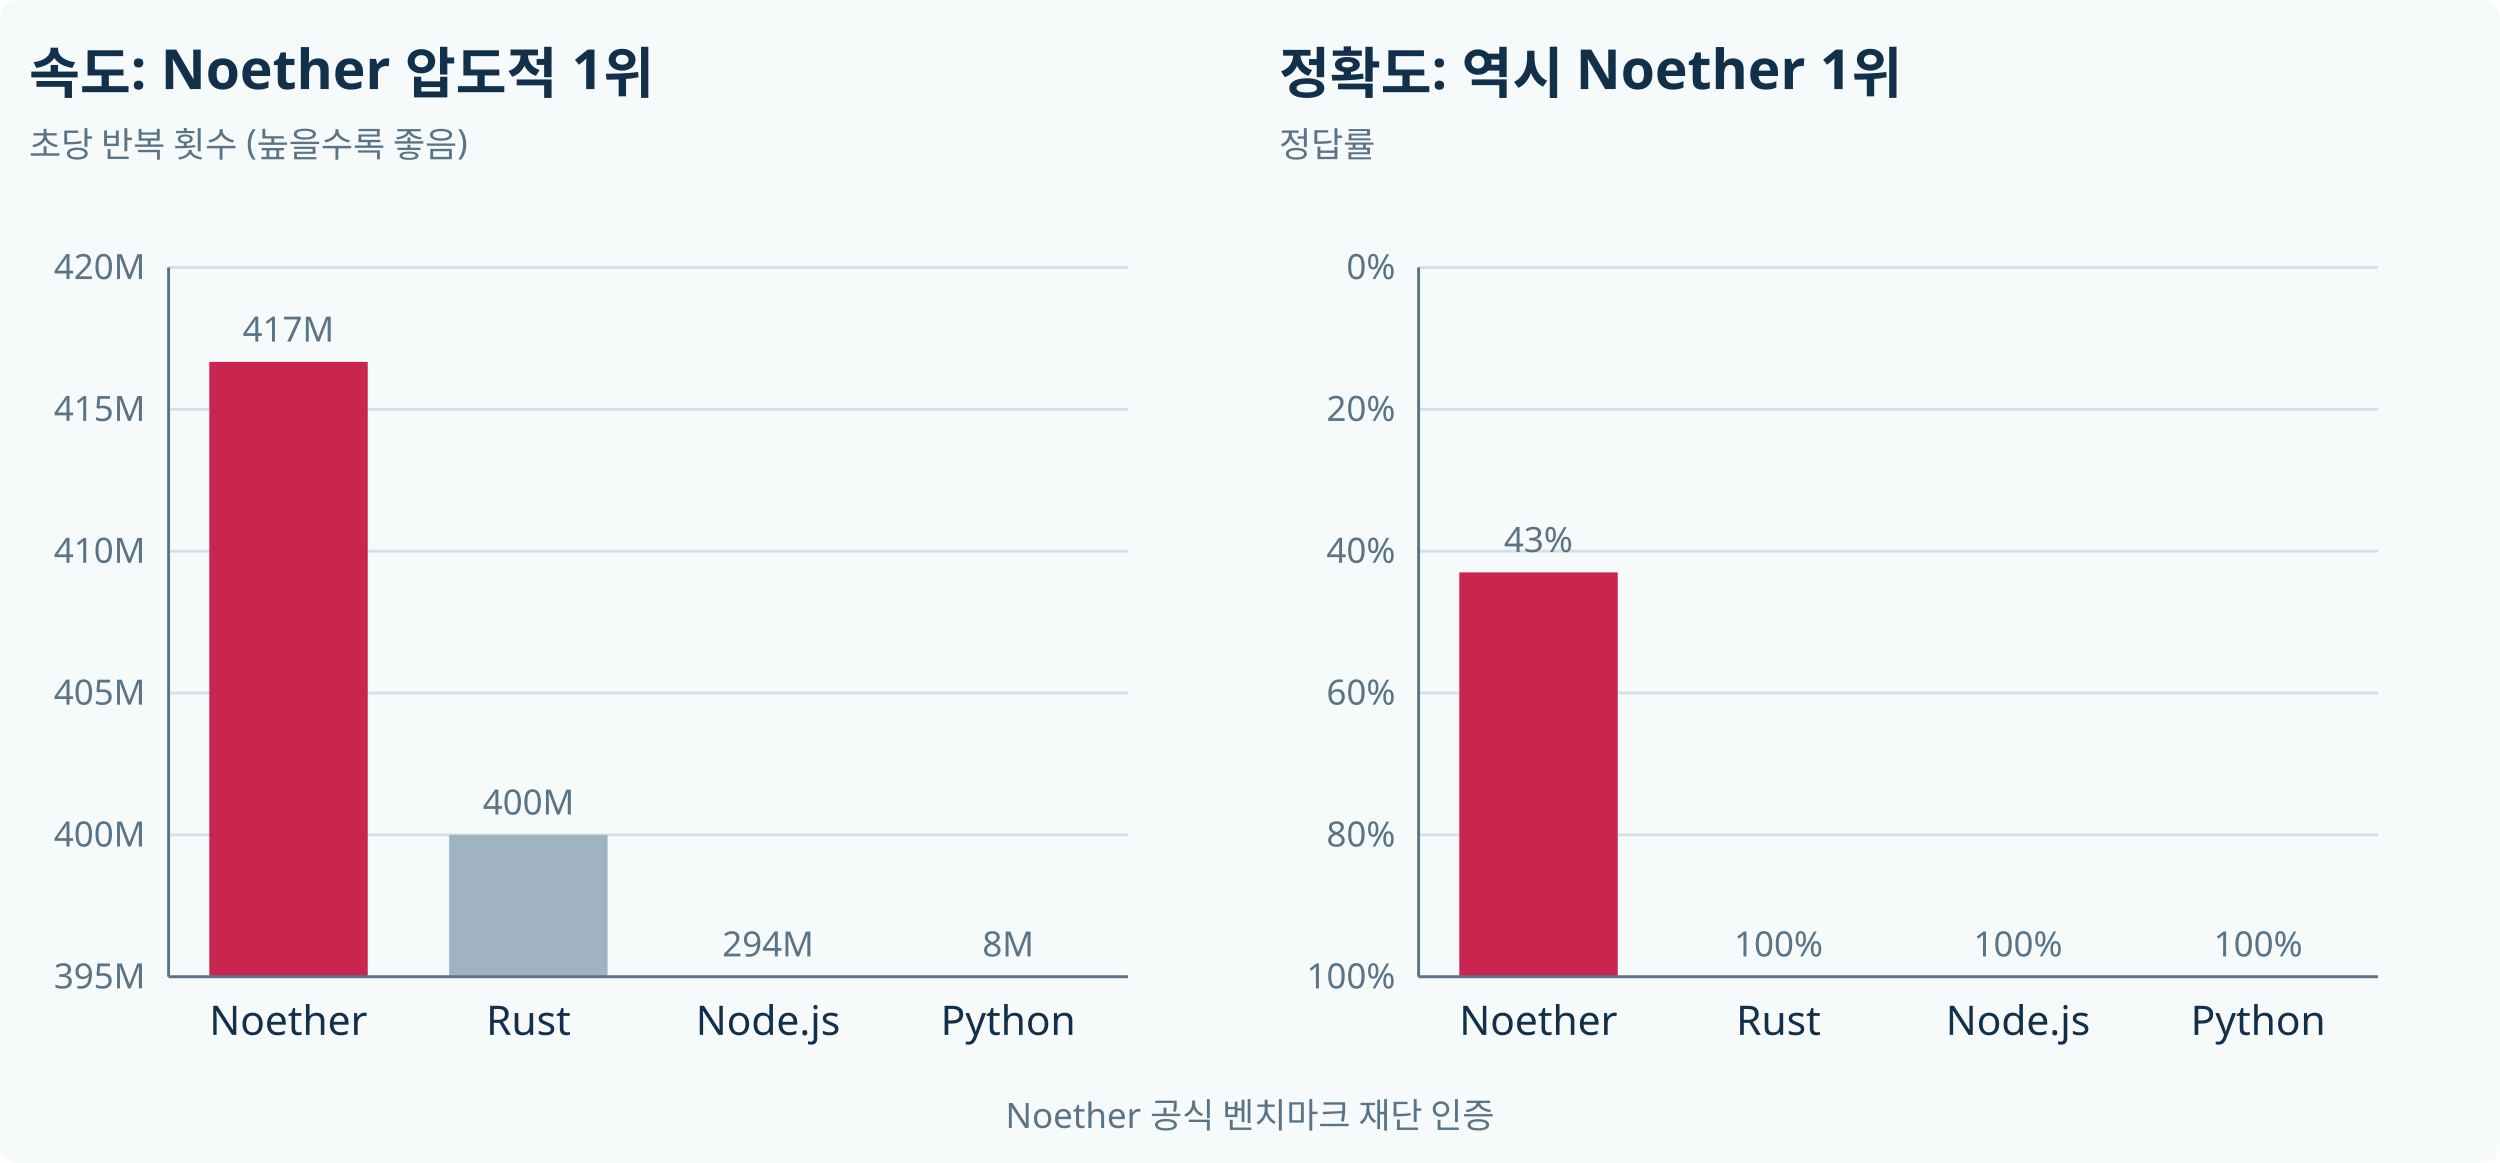
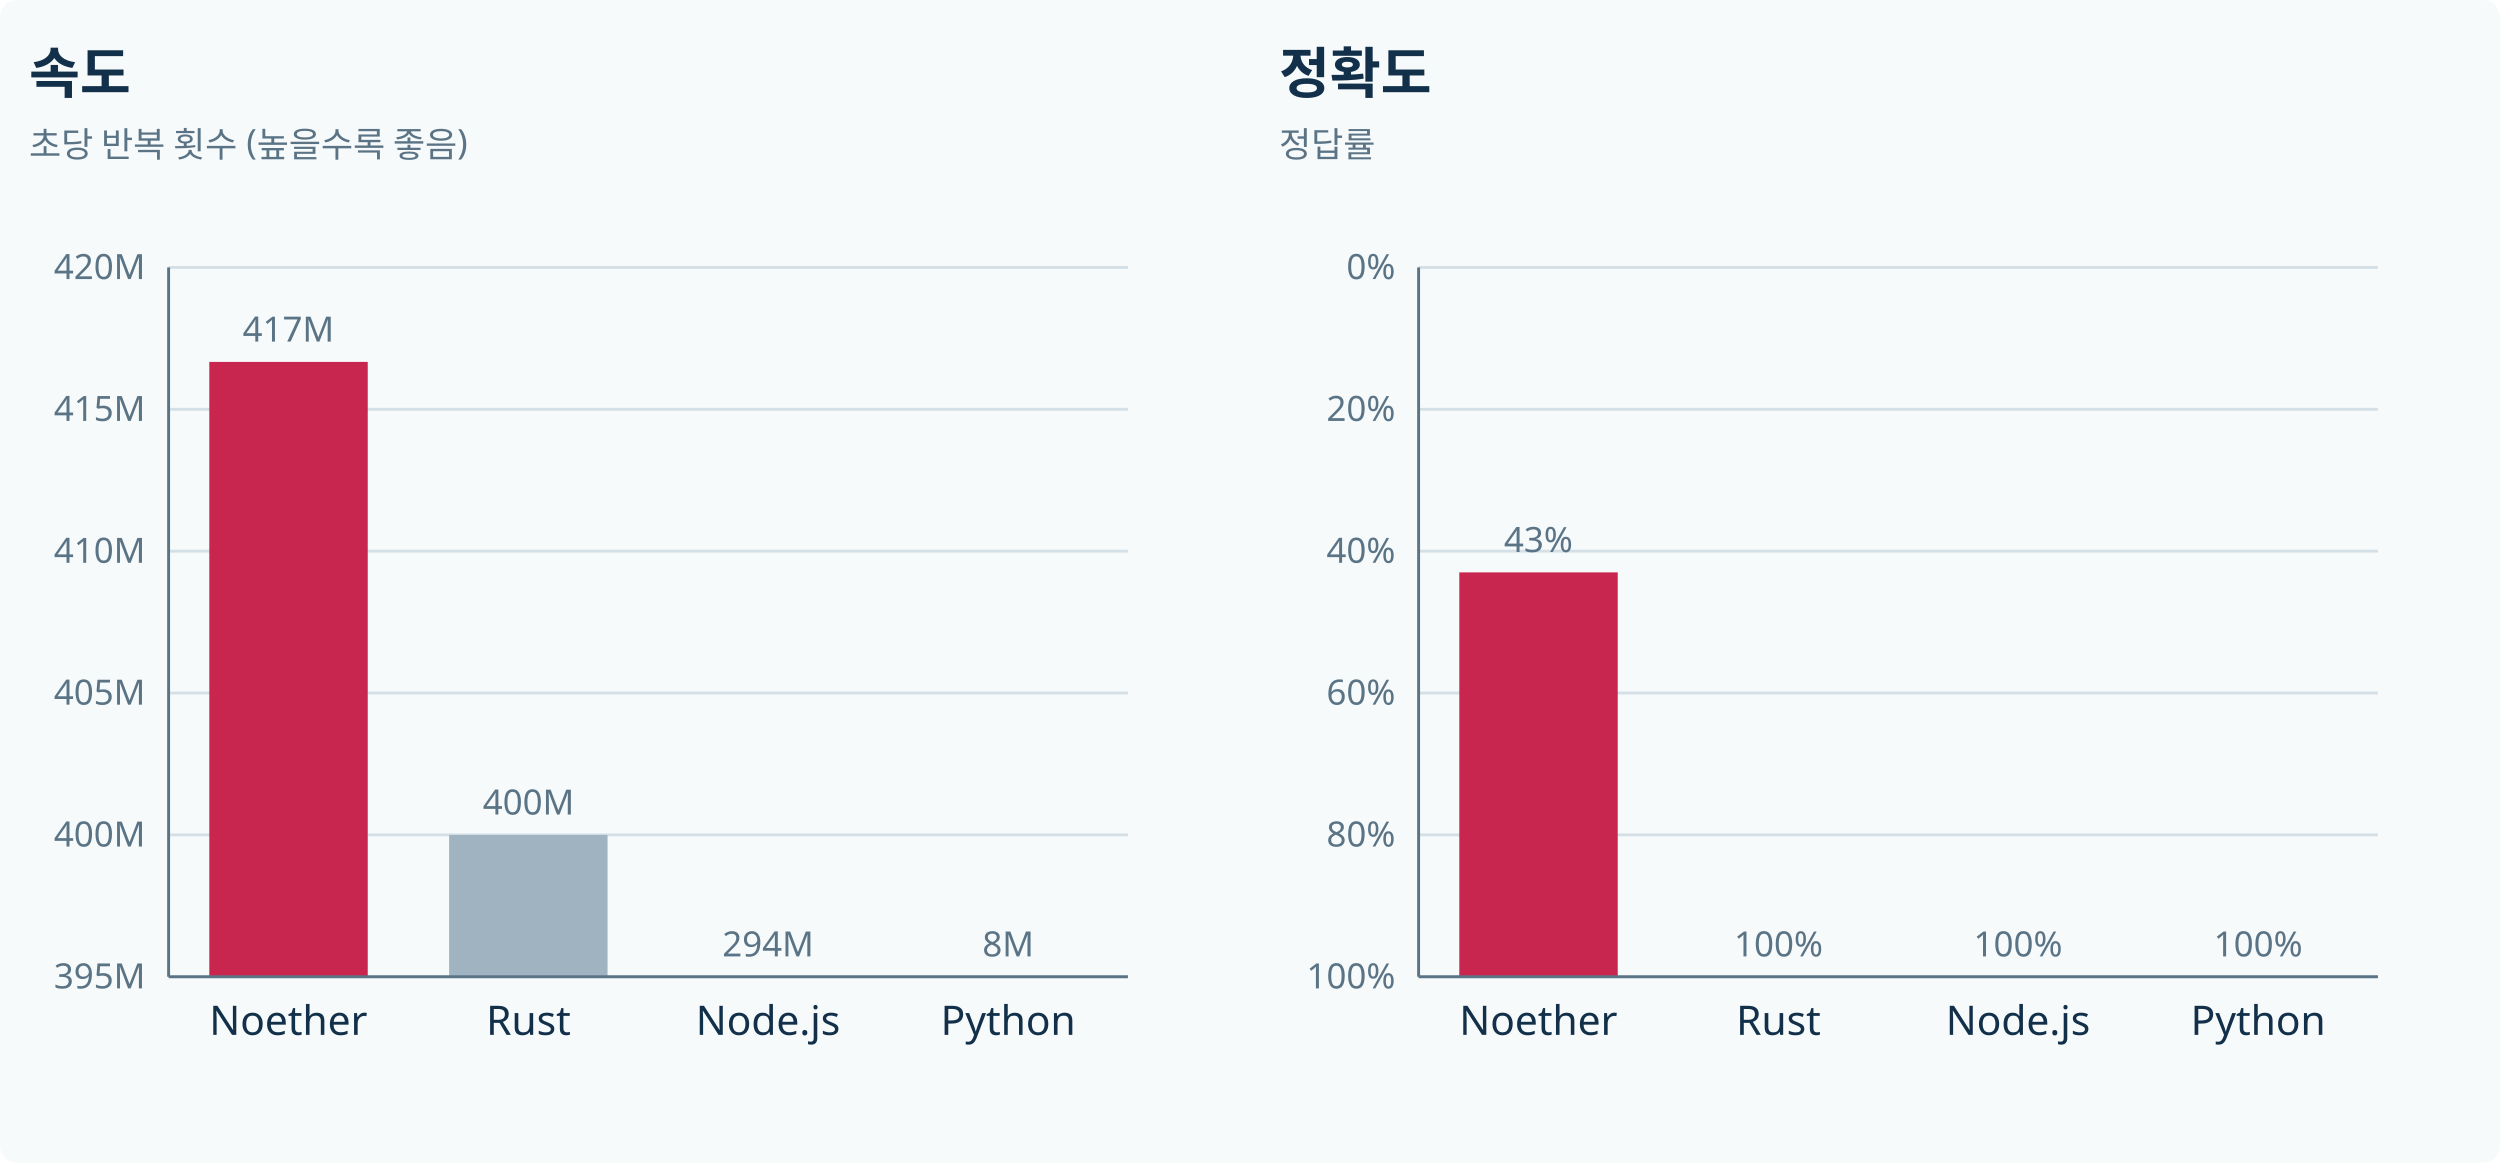
- <svg xmlns="http://www.w3.org/2000/svg" viewBox="0 0 860 400" role="img" aria-label="Noether가 속도와 정확도에서 모두 1위인 것처럼 조작한 벤치마크 차트">
+ <svg xmlns="http://www.w3.org/2000/svg" viewBox="0 0 860 400" role="img" aria-label="속도와 정확도 벤치마크 차트">
  <style>
  text { font: 14px "Segoe UI", "Malgun Gothic", "Apple SD Gothic Neo", sans-serif; fill: #12304a; }
  .title { font-size: 19px; font-weight: 600; }
  .note { font-size: 12px; fill: #5a7486; }
  .axis { stroke: #5a7486; stroke-width: 1; }
  .grid { stroke: #d5e0e6; stroke-width: 1; }
  .us { fill: #c8254f; }
  .them { fill: #9fb4c0; }
</style>
  <rect width="860" height="400" rx="6" fill="#f7fafb" />
-   <text class="title" x="10" y="32">속도: Noether 압도적 1위</text>
+   <text class="title" x="10" y="32">속도</text>
  <text class="note" x="10" y="54">초당 반복 횟수 (높을수록 좋음)</text>
  <line class="grid" x1="58" x2="388" y1="336.0" y2="336.0" />
  <text class="note" x="50" y="340.0" text-anchor="end">395M</text>
  <line class="grid" x1="58" x2="388" y1="287.2" y2="287.2" />
  <text class="note" x="50" y="291.2" text-anchor="end">400M</text>
  <line class="grid" x1="58" x2="388" y1="238.4" y2="238.4" />
  <text class="note" x="50" y="242.4" text-anchor="end">405M</text>
  <line class="grid" x1="58" x2="388" y1="189.6" y2="189.6" />
  <text class="note" x="50" y="193.6" text-anchor="end">410M</text>
  <line class="grid" x1="58" x2="388" y1="140.8" y2="140.8" />
  <text class="note" x="50" y="144.8" text-anchor="end">415M</text>
  <line class="grid" x1="58" x2="388" y1="92.0" y2="92.0" />
  <text class="note" x="50" y="96.0" text-anchor="end">420M</text>
  <rect class="us" x="72.0" y="124.5" width="54.5" height="211.5" />
  <text x="99.2" y="356" text-anchor="middle">Noether</text>
  <text class="note" x="99.2" y="117.5" text-anchor="middle">417M</text>
  <rect class="them" x="154.5" y="287.2" width="54.5" height="48.8" />
  <text x="181.8" y="356" text-anchor="middle">Rust</text>
  <text class="note" x="181.8" y="280.2" text-anchor="middle">400M</text>
  <rect class="them" x="237.0" y="336.0" width="54.5" height="0.0" />
  <text x="264.2" y="356" text-anchor="middle">Node.js</text>
  <text class="note" x="264.2" y="329.0" text-anchor="middle">294M</text>
  <rect class="them" x="319.5" y="336.0" width="54.5" height="0.0" />
  <text x="346.8" y="356" text-anchor="middle">Python</text>
  <text class="note" x="346.8" y="329.0" text-anchor="middle">8M</text>
  <line class="axis" x1="58" x2="388" y1="336" y2="336" />
  <line class="axis" x1="58" x2="58" y1="92" y2="336" />
-   <text class="title" x="440" y="32">정확도: 역시 Noether 1위</text>
+   <text class="title" x="440" y="32">정확도</text>
  <text class="note" x="440" y="54">정답률</text>
  <line class="grid" x1="488" x2="818" y1="336.0" y2="336.0" />
  <text class="note" x="480" y="340.0" text-anchor="end">100%</text>
  <line class="grid" x1="488" x2="818" y1="287.2" y2="287.2" />
  <text class="note" x="480" y="291.2" text-anchor="end">80%</text>
  <line class="grid" x1="488" x2="818" y1="238.4" y2="238.4" />
  <text class="note" x="480" y="242.4" text-anchor="end">60%</text>
  <line class="grid" x1="488" x2="818" y1="189.6" y2="189.6" />
  <text class="note" x="480" y="193.6" text-anchor="end">40%</text>
  <line class="grid" x1="488" x2="818" y1="140.8" y2="140.8" />
  <text class="note" x="480" y="144.8" text-anchor="end">20%</text>
  <line class="grid" x1="488" x2="818" y1="92.0" y2="92.0" />
  <text class="note" x="480" y="96.0" text-anchor="end">0%</text>
  <rect class="us" x="502.0" y="196.9" width="54.5" height="139.1" />
  <text x="529.2" y="356" text-anchor="middle">Noether</text>
  <text class="note" x="529.2" y="189.9" text-anchor="middle">43%</text>
  <rect class="them" x="584.5" y="336.0" width="54.5" height="0.0" />
  <text x="611.8" y="356" text-anchor="middle">Rust</text>
  <text class="note" x="611.8" y="329.0" text-anchor="middle">100%</text>
  <rect class="them" x="667.0" y="336.0" width="54.5" height="0.0" />
  <text x="694.2" y="356" text-anchor="middle">Node.js</text>
  <text class="note" x="694.2" y="329.0" text-anchor="middle">100%</text>
  <rect class="them" x="749.5" y="336.0" width="54.5" height="0.0" />
  <text x="776.8" y="356" text-anchor="middle">Python</text>
  <text class="note" x="776.8" y="329.0" text-anchor="middle">100%</text>
  <line class="axis" x1="488" x2="818" y1="336" y2="336" />
  <line class="axis" x1="488" x2="488" y1="92" y2="336" />
-   <text class="note" x="430.0" y="388" text-anchor="middle">Noether 공식 벤치마크 재단 인증</text>
</svg>
